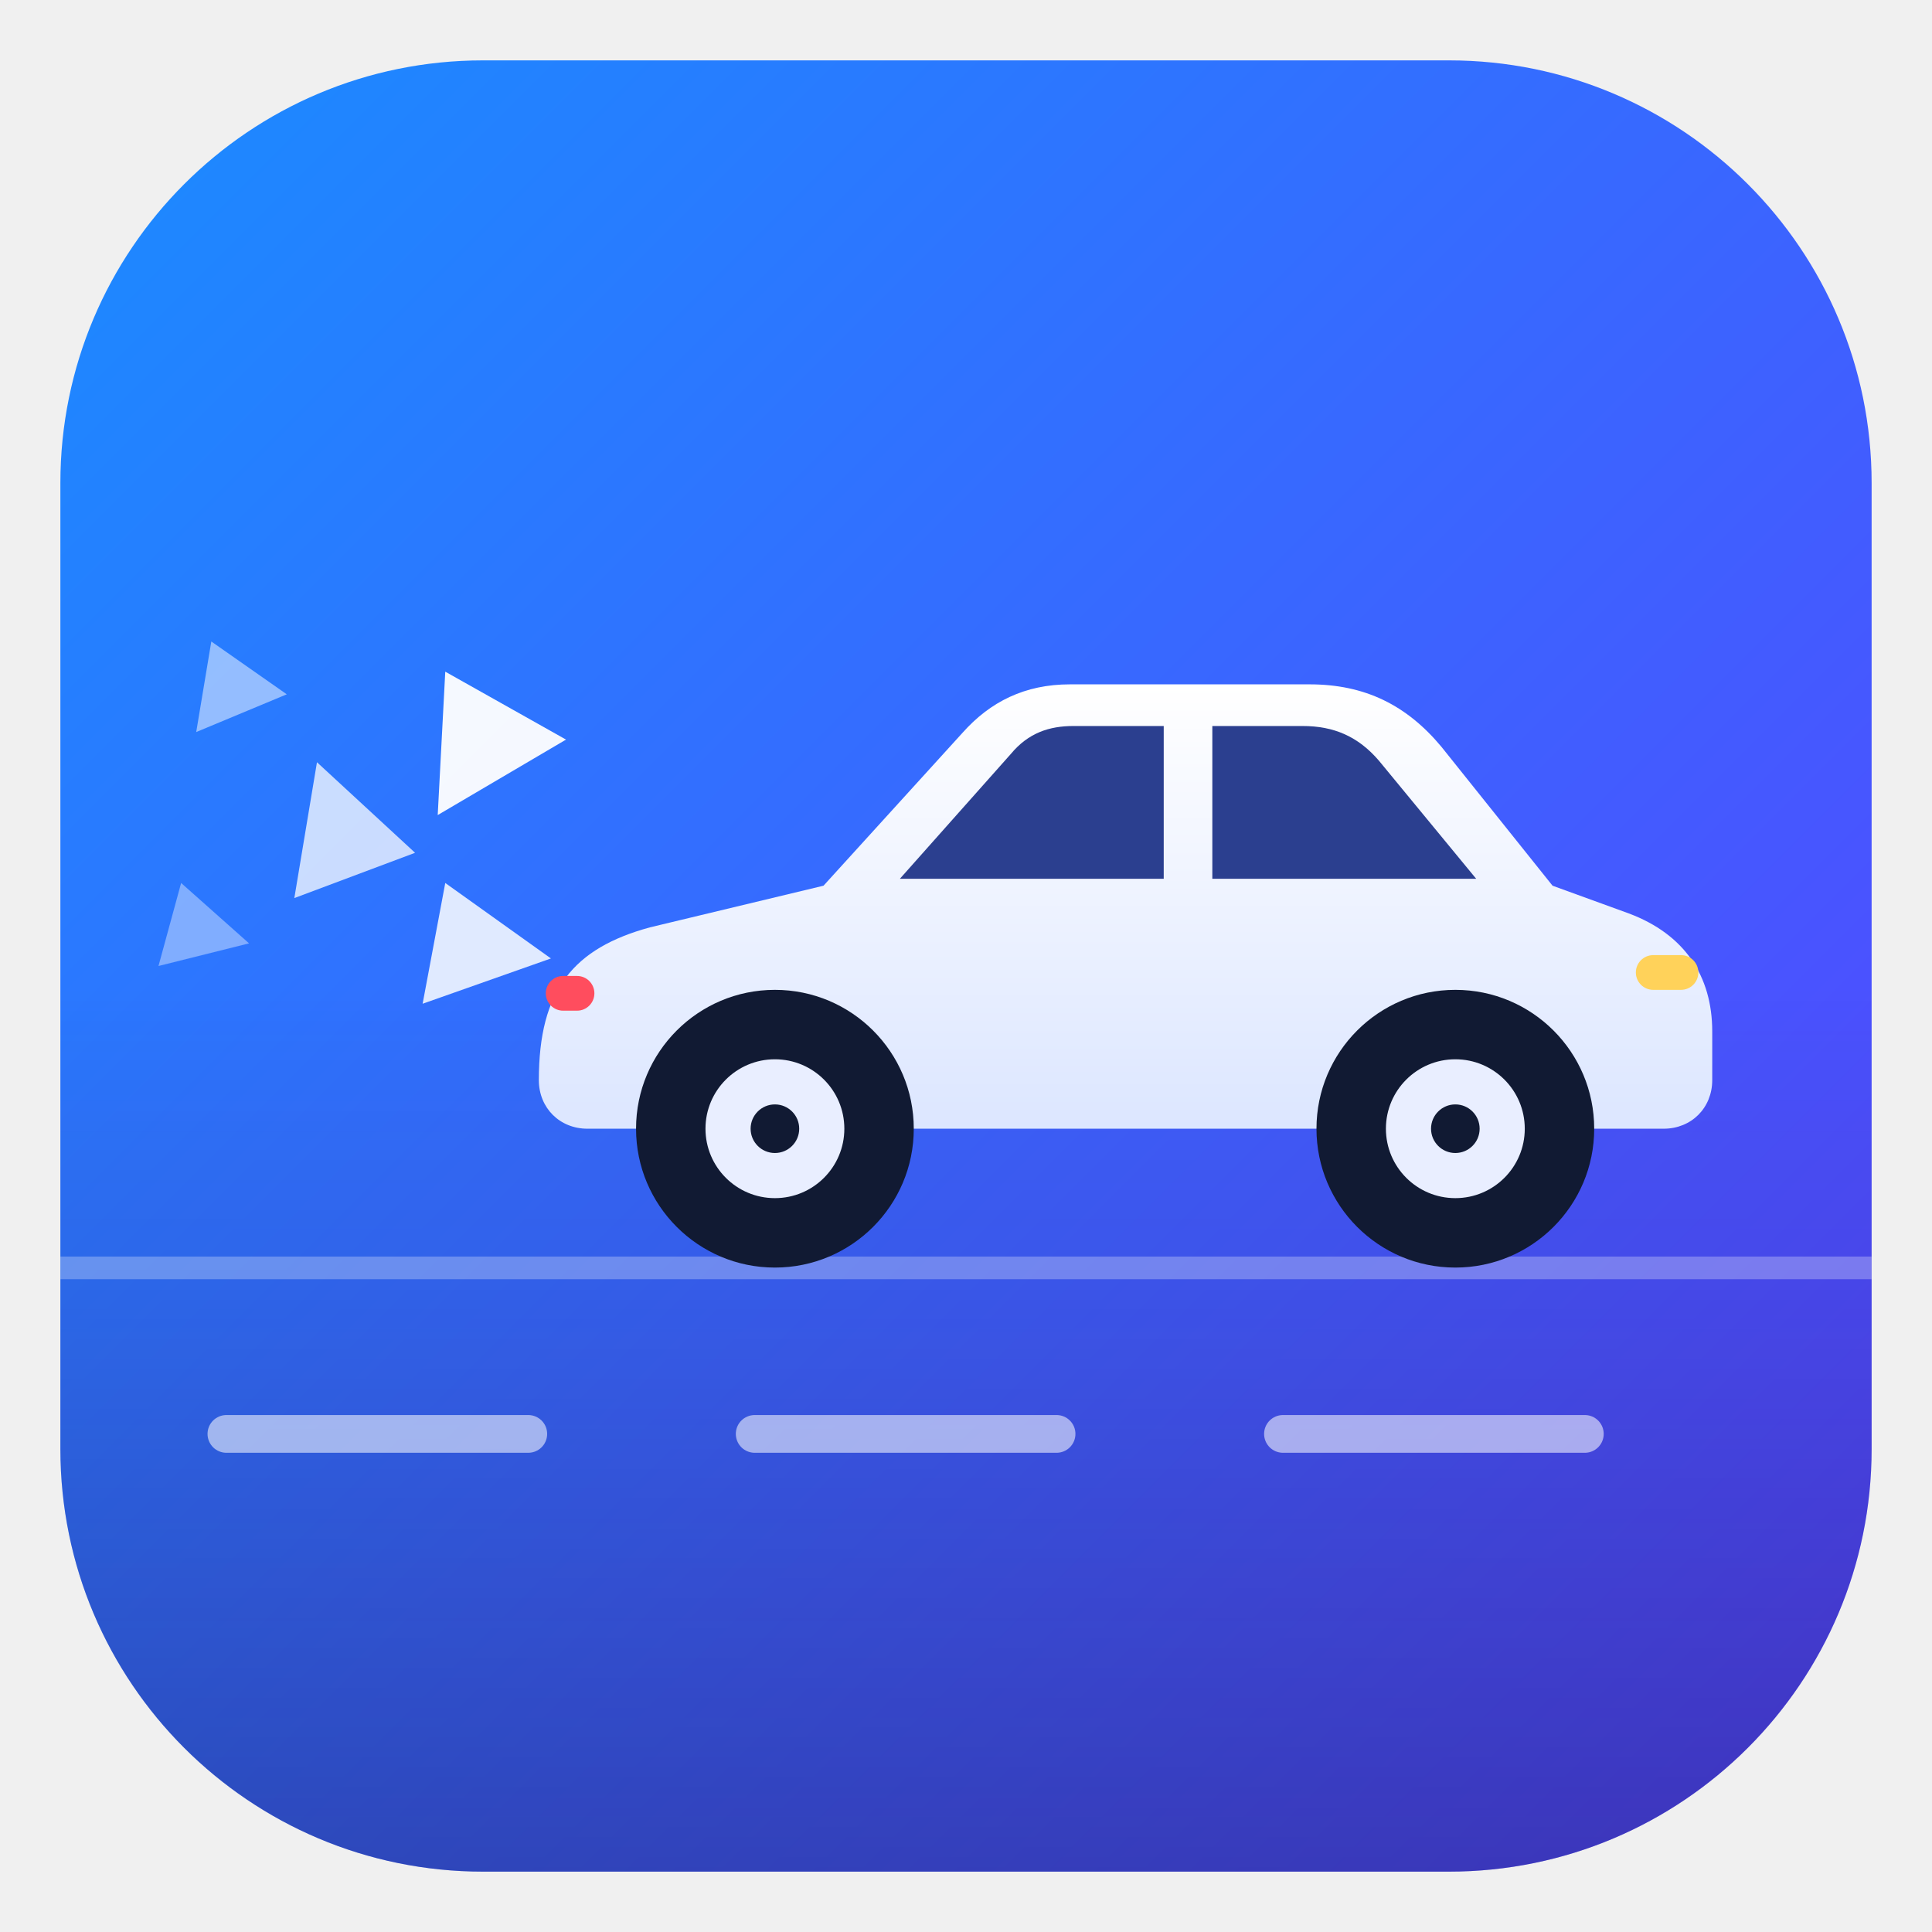
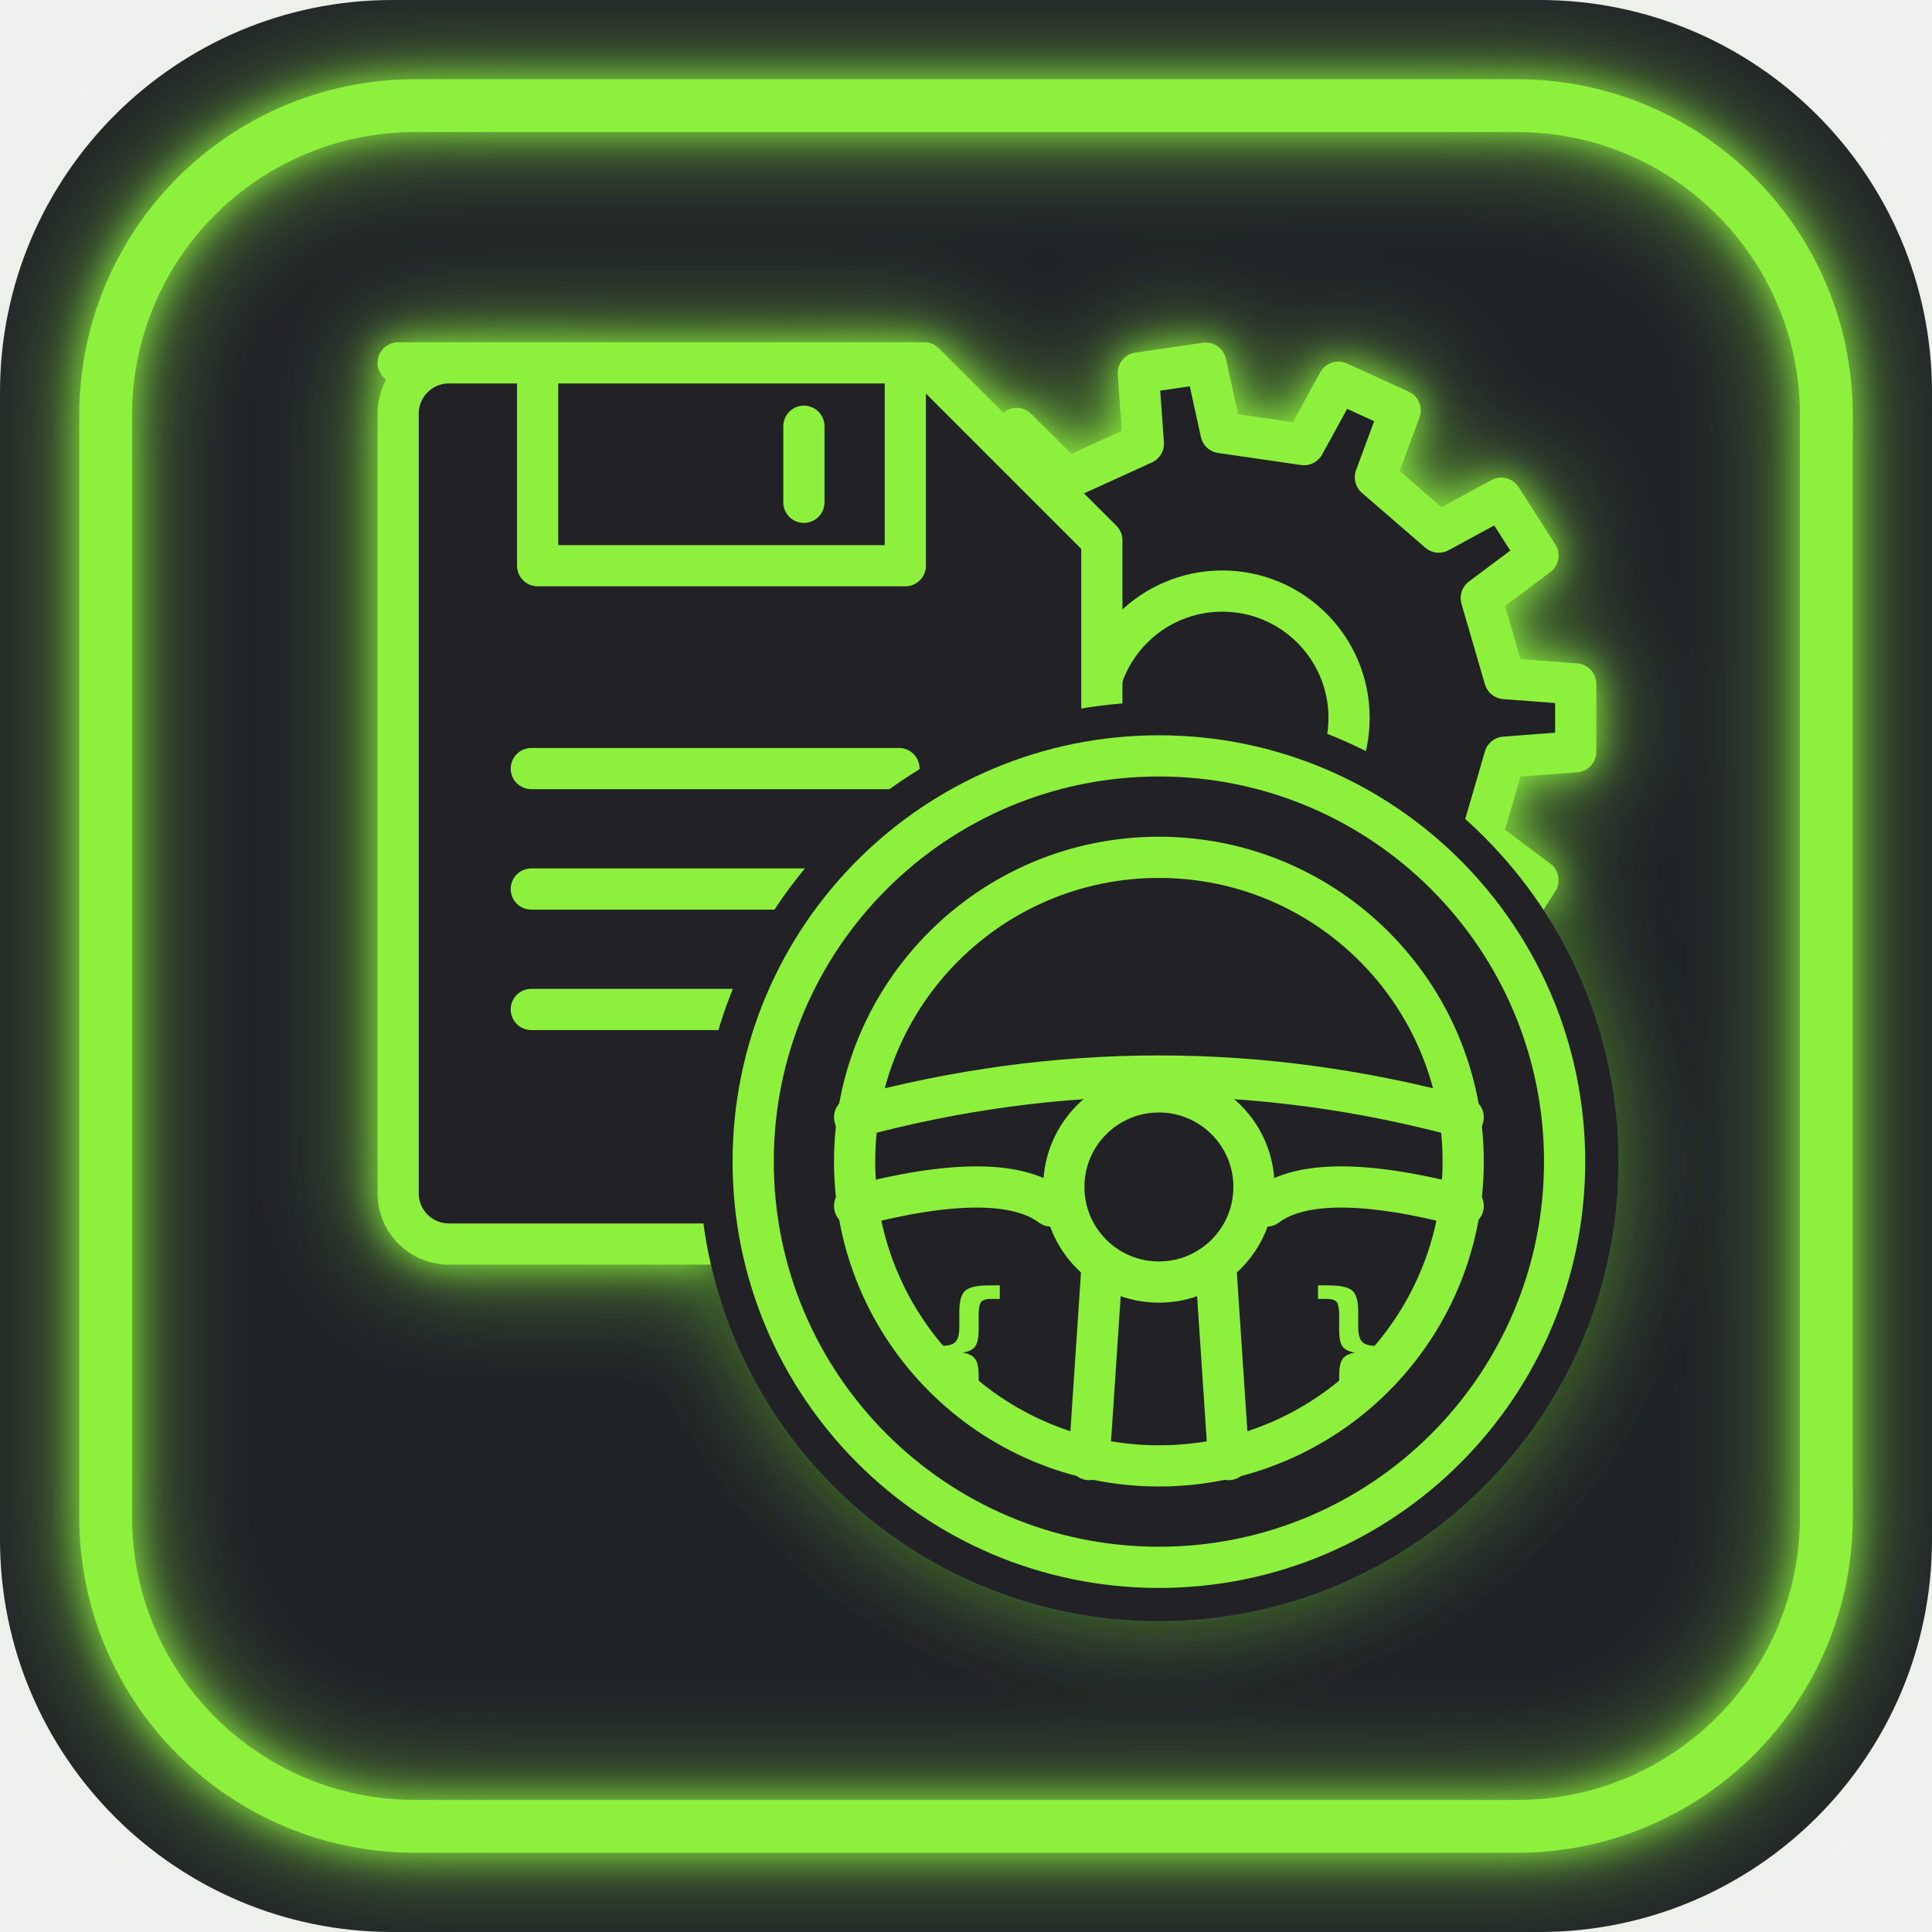
<svg xmlns="http://www.w3.org/2000/svg" viewBox="0 0 512 512" width="512" height="512">
  <defs>
-     <linearGradient id="bg" x1="0" y1="0" x2="1" y2="1">
-       <stop offset="0" stop-color="#1A8CFF" />
-       <stop offset="1" stop-color="#5A3FFF" />
-     </linearGradient>
-     <linearGradient id="road" x1="0" y1="0" x2="0" y2="1">
-       <stop offset="0" stop-color="#0B1A3A" stop-opacity=".0" />
-       <stop offset="1" stop-color="#0B1A3A" stop-opacity=".35" />
-     </linearGradient>
-     <linearGradient id="body" x1="0" y1="0" x2="0" y2="1">
-       <stop offset="0" stop-color="#FFFFFF" />
-       <stop offset="1" stop-color="#DCE6FF" />
-     </linearGradient>
-     <clipPath id="tile">
-       <rect x="16" y="16" width="480" height="480" rx="112" />
-     </clipPath>
+     <filter id="glow" x="-30%" y="-30%" width="160%" height="160%">
+       <feGaussianBlur in="SourceGraphic" stdDeviation="5" result="b1" />
+       <feGaussianBlur in="SourceGraphic" stdDeviation="14" result="b2" />
+       <feComponentTransfer in="b2" result="b2o">
+         <feFuncA type="linear" slope=".75" />
+       </feComponentTransfer>
+       <feMerge>
+         <feMergeNode in="b2o" />
+         <feMergeNode in="b1" />
+         <feMergeNode in="SourceGraphic" />
+       </feMerge>
+     </filter>
+     <filter id="glowText" x="-20%" y="-30%" width="140%" height="160%">
+       <feGaussianBlur in="SourceGraphic" stdDeviation="3" result="b1" />
+       <feGaussianBlur in="SourceGraphic" stdDeviation="9" result="b2" />
+       <feComponentTransfer in="b2" result="b2o">
+         <feFuncA type="linear" slope=".55" />
+       </feComponentTransfer>
+       <feMerge>
+         <feMergeNode in="b2o" />
+         <feMergeNode in="b1" />
+         <feMergeNode in="SourceGraphic" />
+       </feMerge>
+     </filter>
+     <filter id="grunge" x="0" y="0" width="100%" height="100%">
+       <feTurbulence type="fractalNoise" baseFrequency="1.7" numOctaves="2" seed="7" result="n" />
+       <feColorMatrix in="n" type="matrix" values="0 0 0 0 0  0 0 0 0 0  0 0 0 0 0  0 0 0 -16 12.3" result="m" />
+       <feComposite in="SourceGraphic" in2="m" operator="in" />
+     </filter>
  </defs>
-   <g clip-path="url(#tile)">
-     <rect x="16" y="16" width="480" height="480" fill="url(#bg)" />
-     <rect x="16" y="262" width="480" height="234" fill="url(#road)" />
-     <path d="M16 336 H496" stroke="#FFFFFF" stroke-opacity=".28" stroke-width="6" />
-     <path d="M60 380 H140 M200 380 H280 M340 380 H420" stroke="#FFFFFF" stroke-opacity=".55" stroke-width="10" stroke-linecap="round" />
-   </g>
-   <g fill="#FFFFFF" transform="translate(0 -36)">
-     <path d="M118 214 L150 232 L116 252 Z" fill-opacity=".95" />
-     <path d="M84 238 L110 262 L78 274 Z" fill-opacity=".75" />
-     <path d="M118 270 L146 290 L112 302 Z" fill-opacity=".85" />
-     <path d="M56 206 L76 220 L52 230 Z" fill-opacity=".5" />
-     <path d="M48 270 L66 286 L42 292 Z" fill-opacity=".4" />
-   </g>
-   <g transform="translate(14 -10) scale(0.92)">
-     <path d="M140 322            C140 296 150 284 172 278            L222 266            L262 222            C270 213 280 208 293 208            L362 208            C378 208 390 214 400 226            L432 266            L454 274            C470 280 478 292 478 308            L478 322            C478 330 472 336 464 336            L154 336            C146 336 140 330 140 322 Z" fill="url(#body)" />
-     <path d="M244 264 L276 228 C281 222 287 220 294 220 L320 220 L320 264 Z" fill="#2B3F8F" />
-     <path d="M334 220 L360 220 C369 220 376 223 382 230 L410 264 L334 264 Z" fill="#2B3F8F" />
-     <rect x="456" y="286" width="18" height="10" rx="5" fill="#FFD25A" />
-     <rect x="142" y="292" width="14" height="10" rx="5" fill="#FF4D5E" />
-     <g>
-       <circle cx="208" cy="336" r="40" fill="#111A33" />
-       <circle cx="208" cy="336" r="20" fill="#E9EEFF" />
-       <circle cx="208" cy="336" r="7" fill="#111A33" />
-       <circle cx="404" cy="336" r="40" fill="#111A33" />
-       <circle cx="404" cy="336" r="20" fill="#E9EEFF" />
-       <circle cx="404" cy="336" r="7" fill="#111A33" />
+   <rect x="0" y="0" width="512" height="512" rx="104" fill="#202328" />
+   <g filter="url(#glow)">
+     <rect x="28" y="28" width="456" height="456" rx="82" fill="none" stroke="#8CF03C" stroke-width="14" />
+     <g transform="translate(40 34) scale(.84)">
+       <path d="M427.1 173.6 L449.5 175.3 L449.5 196.7 L427.1 198.4 L419.7 223.8 L437.6 237.2 L426.0 255.3 L406.3 244.6 L386.3 261.9 L394.1 283.0 L374.6 291.9 L363.8 272.2 L337.6 276.0 L332.8 297.9 L311.5 294.8 L313.1 272.5 L289.0 261.5 L273.1 277.3 L256.9 263.2 L270.3 245.3 L256.0 223.0 L234.1 227.7 L228.0 207.1 L249.0 199.2 L249.0 172.8 L228.0 164.9 L234.1 144.3 L256.0 149.0 L270.3 126.7 L256.9 108.8 L273.1 94.7 L289.0 110.5 L313.1 99.5 L311.5 77.2 L332.8 74.1 L337.6 96.0 L363.8 99.8 L374.6 80.1 L394.1 89.0 L386.3 110.1 L406.3 127.4 L426.0 116.7 L437.6 134.8 L419.7 148.2 Z" fill="#202328" stroke="#8CF03C" stroke-width="13" stroke-linejoin="round" />
+       <circle cx="338" cy="186" r="40" fill="none" stroke="#8CF03C" stroke-width="13" />
+       <path d="M78 74 H244 L300 130 V336 a16 16 0 0 1 -16 16 H94 a16 16 0 0 1 -16 -16 V90 a16 16 0 0 1 16 -16 Z" fill="#202328" stroke="#8CF03C" stroke-width="13" stroke-linejoin="round" />
+       <path d="M122 74 V138 H238 V74" fill="none" stroke="#8CF03C" stroke-width="13" stroke-linejoin="round" />
+       <path d="M206 94 V118" stroke="#8CF03C" stroke-width="13" stroke-linecap="round" />
+       <path d="M120 202 H236 M120 240 H236 M120 278 H200" stroke="#8CF03C" stroke-width="13" stroke-linecap="round" />
+       <circle cx="318" cy="326" r="145" fill="#202328" />
+       <circle cx="318" cy="326" r="128" fill="none" stroke="#8CF03C" stroke-width="13" />
+       <circle cx="318" cy="326" r="96" fill="none" stroke="#8CF03C" stroke-width="13" />
+       <path d="M222 312 Q318 286 414 312" fill="none" stroke="#8CF03C" stroke-width="13" stroke-linecap="round" />
+       <path d="M222 340 Q268 328 284 340" fill="none" stroke="#8CF03C" stroke-width="13" stroke-linecap="round" />
+       <path d="M414 340 Q368 328 352 340" fill="none" stroke="#8CF03C" stroke-width="13" stroke-linecap="round" />
+       <circle cx="318" cy="334" r="30" fill="none" stroke="#8CF03C" stroke-width="13" />
+       <path d="M300 360 L296 420 M336 360 L340 420" stroke="#8CF03C" stroke-width="13" stroke-linecap="round" />
+       <text x="258" y="400" font-family="DejaVu Sans Mono, Consolas, monospace" font-weight="700" font-size="46" fill="#8CF03C" text-anchor="middle">{</text>
+       <text x="378" y="400" font-family="DejaVu Sans Mono, Consolas, monospace" font-weight="700" font-size="46" fill="#8CF03C" text-anchor="middle">}</text>
    </g>
  </g>
</svg>
